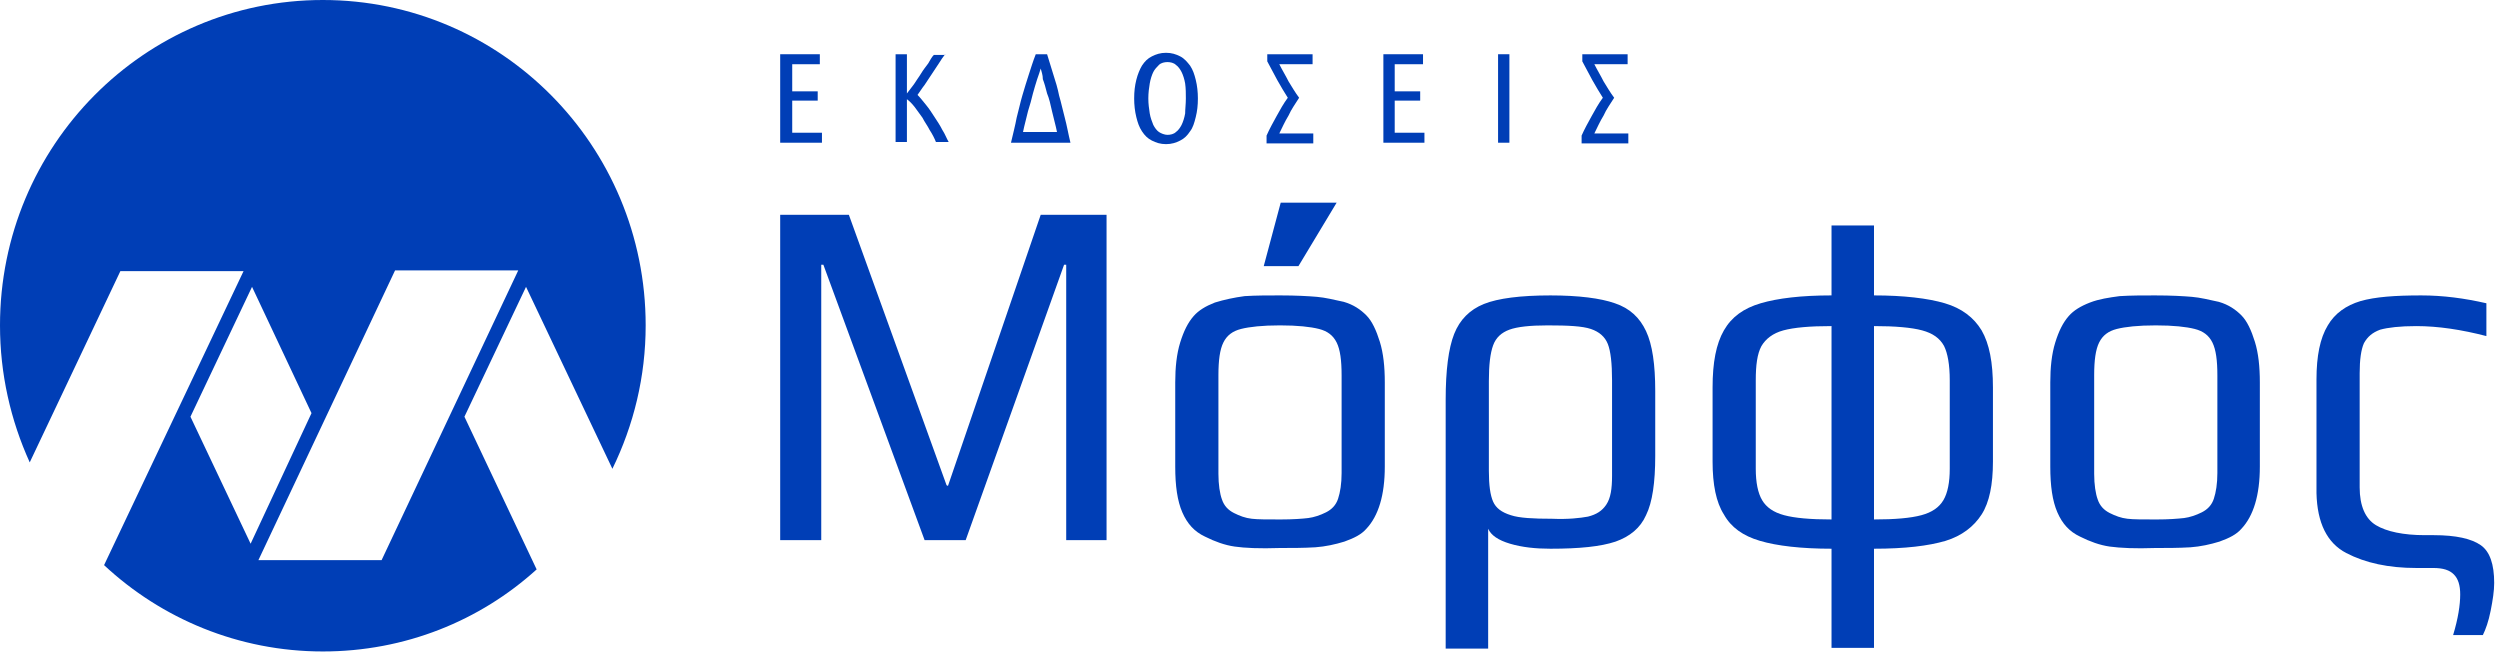
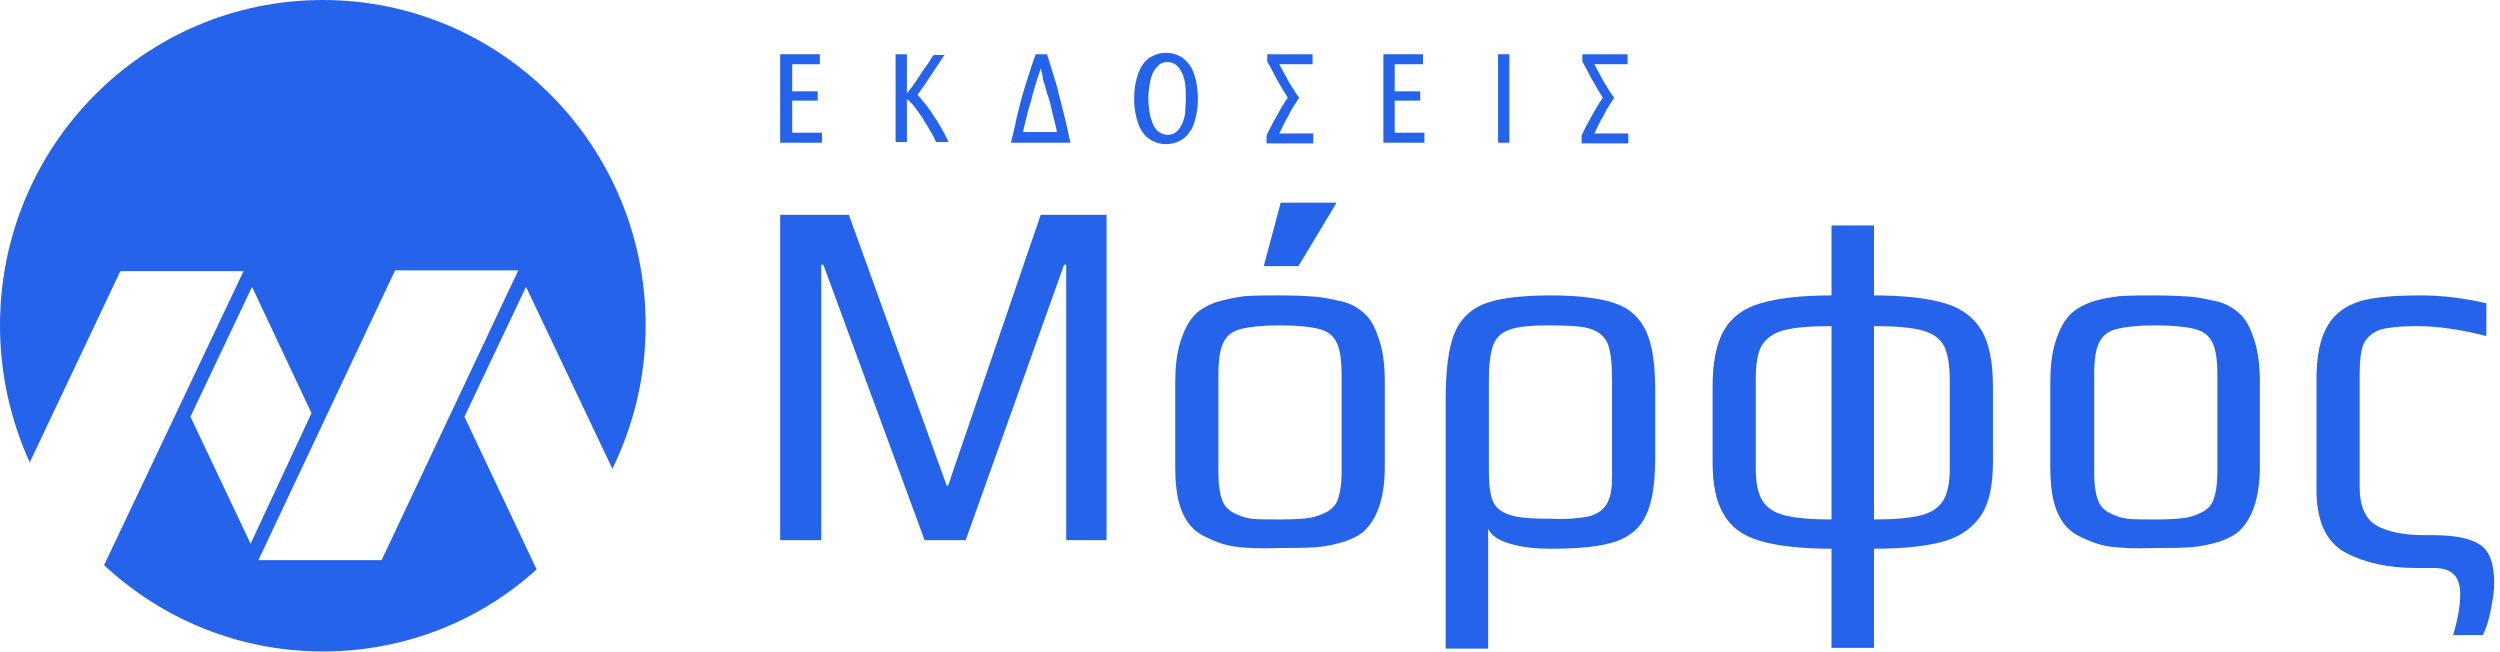
<svg xmlns="http://www.w3.org/2000/svg" width="307" height="80" viewBox="0 0 307 80" fill="none">
-   <path d="M151.621 67.119C150.404 66.944 149.187 66.506 147.97 65.893C146.666 65.279 145.797 64.316 145.188 62.913C144.579 61.511 144.319 59.671 144.319 57.306V46.966C144.319 45.126 144.492 43.461 144.927 42.059C145.362 40.657 145.883 39.606 146.579 38.817C147.188 38.116 148.057 37.59 149.187 37.152C150.317 36.802 151.535 36.539 152.839 36.364C154.23 36.276 155.708 36.276 157.186 36.276C159.185 36.276 160.663 36.364 161.706 36.451C162.75 36.539 163.793 36.802 165.01 37.065C166.227 37.415 167.097 38.029 167.792 38.73C168.488 39.431 169.009 40.57 169.444 41.971C169.879 43.373 170.053 45.038 170.053 46.966V57.306C170.053 60.81 169.27 63.352 167.792 64.929C167.184 65.63 166.314 66.068 165.097 66.506C163.967 66.856 162.75 67.119 161.533 67.207C160.055 67.295 158.577 67.295 157.186 67.295C154.664 67.382 152.839 67.295 151.621 67.119ZM160.663 63.614C161.359 63.527 162.141 63.264 162.837 62.913C163.532 62.563 164.054 62.037 164.315 61.249C164.575 60.46 164.749 59.409 164.749 58.094V46.09C164.749 44.25 164.575 42.935 164.141 42.059C163.706 41.183 163.01 40.657 161.967 40.394C160.924 40.132 159.359 39.956 157.186 39.956C155.012 39.956 153.447 40.132 152.404 40.394C151.361 40.657 150.665 41.183 150.23 42.059C149.796 42.935 149.622 44.25 149.622 46.09V58.182C149.622 59.496 149.796 60.635 150.057 61.336C150.317 62.125 150.839 62.651 151.535 63.001C152.23 63.352 152.926 63.614 153.708 63.702C154.404 63.79 155.621 63.79 157.272 63.79C158.75 63.79 159.968 63.702 160.663 63.614ZM157.272 24.885H164.141L159.446 32.684H155.186L157.272 24.885Z" fill="#003EB6" />
-   <path d="M177.529 49.07C177.529 45.477 177.877 42.761 178.572 41.008C179.268 39.256 180.485 38.029 182.224 37.328C183.963 36.627 186.745 36.277 190.396 36.277C193.874 36.277 196.569 36.627 198.308 37.241C200.133 37.854 201.35 38.993 202.133 40.658C202.915 42.323 203.263 44.776 203.263 48.018V55.992C203.263 59.234 202.915 61.688 202.133 63.265C201.437 64.842 200.133 65.894 198.395 66.507C196.569 67.12 193.961 67.383 190.396 67.383C188.57 67.383 186.919 67.208 185.441 66.77C183.963 66.332 183.093 65.718 182.746 64.93V79.65H177.529V49.07ZM195.004 63.44C196.047 63.177 196.743 62.739 197.264 61.95C197.786 61.162 197.96 60.023 197.96 58.446V46.704C197.96 44.601 197.786 43.111 197.438 42.235C197.09 41.359 196.395 40.746 195.352 40.395C194.308 40.045 192.57 39.957 190.048 39.957C187.875 39.957 186.31 40.132 185.354 40.483C184.397 40.833 183.702 41.447 183.354 42.41C183.006 43.374 182.833 44.776 182.833 46.792V57.832C182.833 59.585 183.006 60.811 183.354 61.6C183.702 62.389 184.397 62.914 185.528 63.265C186.571 63.615 188.31 63.703 190.57 63.703C192.57 63.791 194.048 63.615 195.004 63.44Z" fill="#003EB6" />
-   <path d="M224.911 67.383C221.173 67.383 218.217 67.032 216.13 66.419C214.044 65.806 212.566 64.754 211.696 63.177C210.74 61.687 210.305 59.497 210.305 56.693V47.58C210.305 44.513 210.74 42.235 211.696 40.57C212.653 38.905 214.131 37.854 216.217 37.24C218.304 36.627 221.173 36.276 224.911 36.276V27.689H230.127V36.276C233.779 36.276 236.735 36.627 238.821 37.24C240.908 37.854 242.386 38.993 243.342 40.57C244.298 42.235 244.733 44.513 244.733 47.58V56.693C244.733 59.497 244.298 61.687 243.342 63.177C242.386 64.666 240.908 65.806 238.908 66.419C236.822 67.032 233.953 67.383 230.127 67.383V79.562H224.911V67.383ZM224.911 40.044C222.216 40.044 220.303 40.22 218.999 40.57C217.695 40.921 216.826 41.621 216.304 42.498C215.782 43.462 215.608 44.864 215.608 46.704V57.569C215.608 59.234 215.869 60.548 216.391 61.424C216.913 62.301 217.782 62.914 219.086 63.264C220.39 63.615 222.303 63.79 224.911 63.79V40.044ZM235.952 63.264C237.256 62.914 238.126 62.301 238.647 61.424C239.169 60.548 239.43 59.234 239.43 57.569V46.704C239.43 44.776 239.169 43.374 238.734 42.498C238.213 41.534 237.343 40.921 236.039 40.57C234.735 40.22 232.735 40.044 230.127 40.044V63.79C232.735 63.79 234.648 63.615 235.952 63.264Z" fill="#003EB6" />
-   <path d="M259.078 67.12C257.861 66.945 256.644 66.507 255.427 65.894C254.122 65.28 253.253 64.316 252.644 62.914C252.036 61.512 251.775 59.672 251.775 57.306V46.967C251.775 45.127 251.949 43.462 252.384 42.06C252.818 40.658 253.34 39.607 254.035 38.818C254.644 38.117 255.513 37.591 256.644 37.153C257.774 36.715 258.991 36.54 260.295 36.364C261.686 36.277 263.164 36.277 264.642 36.277C266.642 36.277 268.12 36.364 269.163 36.452C270.206 36.54 271.249 36.803 272.467 37.066C273.684 37.416 274.553 38.029 275.249 38.73C275.944 39.431 276.466 40.57 276.9 41.972C277.335 43.374 277.509 45.039 277.509 46.967V57.306C277.509 60.811 276.727 63.352 275.249 64.93C274.64 65.631 273.771 66.069 272.553 66.507C271.423 66.857 270.206 67.12 268.989 67.208C267.511 67.296 266.033 67.296 264.642 67.296C262.208 67.383 260.382 67.296 259.078 67.12ZM268.207 63.615C268.902 63.528 269.684 63.265 270.38 62.914C271.076 62.564 271.597 62.038 271.858 61.249C272.119 60.461 272.293 59.409 272.293 58.095V46.091C272.293 44.251 272.119 42.936 271.684 42.06C271.249 41.184 270.554 40.658 269.511 40.395C268.467 40.132 266.902 39.957 264.729 39.957C262.555 39.957 260.991 40.132 259.947 40.395C258.904 40.658 258.209 41.184 257.774 42.06C257.339 42.936 257.165 44.251 257.165 46.091V58.183C257.165 59.497 257.339 60.636 257.6 61.337C257.861 62.126 258.382 62.651 259.078 63.002C259.773 63.352 260.469 63.615 261.251 63.703C261.947 63.791 263.164 63.791 264.816 63.791C266.294 63.791 267.424 63.703 268.207 63.615Z" fill="#003EB6" />
-   <path d="M301.243 77.986C301.852 75.97 302.113 74.305 302.113 72.991C302.113 71.852 301.852 71.063 301.33 70.537C300.809 70.012 300.026 69.749 298.809 69.749H296.722C293.332 69.749 290.463 69.136 288.116 67.909C285.768 66.682 284.551 64.229 284.464 60.548V46.616C284.464 43.725 284.899 41.534 285.855 39.957C286.725 38.467 288.116 37.504 289.854 36.978C291.68 36.452 294.114 36.277 297.331 36.277C300.026 36.277 302.634 36.627 305.329 37.241V41.271C302.287 40.483 299.418 40.045 296.722 40.045C294.723 40.045 293.245 40.22 292.289 40.483C291.332 40.833 290.724 41.359 290.289 42.148C289.941 42.936 289.767 44.163 289.767 45.828V59.847C289.767 62.126 290.463 63.703 291.767 64.492C293.071 65.28 295.158 65.718 297.766 65.718H298.896C301.591 65.718 303.504 66.156 304.634 66.945C305.764 67.734 306.286 69.311 306.286 71.589C306.286 72.553 306.112 73.692 305.851 75.006C305.59 76.321 305.242 77.284 304.895 77.986H301.243Z" fill="#003EB6" />
-   <path d="M95.807 26.375H104.24L116.237 59.584L116.411 59.671L127.8 26.375H135.885V66.331H130.93V32.508H130.669L118.585 66.331H113.542L101.11 32.508H100.849V66.331H95.807V26.375Z" fill="#003EB6" />
-   <path d="M57.032 51.172L64.596 35.224L75.202 57.569C77.81 52.223 79.288 46.265 79.288 39.956C79.288 17.875 61.553 0 39.644 0C17.735 0 0 17.875 0 39.956C0 45.915 1.304 51.61 3.651 56.78L14.78 33.297H29.907L12.78 69.398C19.822 75.969 29.298 80 39.644 80C49.729 80 58.945 76.232 65.9 69.923L57.032 51.172ZM23.387 51.172L30.95 35.224L38.253 50.734L30.776 66.769L23.387 51.172ZM31.733 68.784L48.512 33.209H63.639L46.86 68.784H31.733Z" fill="#003EB6" />
-   <path d="M95.807 17.526V6.66H100.675V7.887H97.285V11.217H100.414V12.356H97.285V16.299H100.936V17.526H95.807Z" fill="#003EB6" />
-   <path d="M116.063 6.66C115.803 7.011 115.542 7.361 115.281 7.8C115.02 8.238 114.672 8.676 114.412 9.114C114.151 9.552 113.803 9.99 113.542 10.428C113.194 10.866 112.934 11.305 112.673 11.655C113.021 12.005 113.281 12.356 113.716 12.882C114.151 13.408 114.412 13.846 114.759 14.371C115.107 14.897 115.455 15.423 115.716 15.948C116.063 16.474 116.237 17 116.498 17.438H114.933C114.759 17 114.499 16.474 114.151 15.948C113.89 15.423 113.542 14.985 113.281 14.459C112.934 14.021 112.673 13.583 112.325 13.145C111.977 12.707 111.716 12.444 111.369 12.181V17.438H109.978V6.66H111.369V11.48C111.63 11.129 111.89 10.779 112.238 10.341C112.499 9.903 112.847 9.464 113.107 9.026C113.368 8.588 113.716 8.15 113.977 7.8C114.238 7.361 114.412 7.011 114.672 6.748H116.063V6.66Z" fill="#003EB6" />
-   <path d="M124.149 17.526C124.409 16.387 124.67 15.423 124.844 14.459C125.105 13.495 125.279 12.619 125.54 11.743C125.8 10.866 126.061 9.99 126.322 9.202C126.583 8.413 126.844 7.537 127.191 6.66H128.582C128.843 7.537 129.104 8.325 129.365 9.202C129.626 9.99 129.887 10.866 130.06 11.743C130.321 12.619 130.495 13.495 130.756 14.459C131.017 15.423 131.191 16.474 131.451 17.526H124.149ZM127.8 8.413C127.713 8.763 127.539 9.202 127.365 9.727C127.191 10.253 127.018 10.866 126.844 11.48C126.67 12.181 126.496 12.882 126.235 13.67C126.061 14.459 125.8 15.335 125.627 16.211H129.8C129.626 15.335 129.365 14.459 129.191 13.67C129.017 12.882 128.843 12.093 128.582 11.48C128.409 10.779 128.235 10.165 128.061 9.727C128.061 9.202 127.887 8.763 127.8 8.413Z" fill="#003EB6" />
-   <path d="M147.101 12.092C147.101 12.968 147.014 13.669 146.84 14.37C146.666 15.071 146.492 15.684 146.144 16.122C145.797 16.648 145.449 16.998 144.927 17.261C144.405 17.524 143.884 17.7 143.188 17.7C142.493 17.7 141.971 17.524 141.45 17.261C140.928 16.998 140.58 16.648 140.232 16.122C139.885 15.597 139.711 15.071 139.537 14.37C139.363 13.669 139.276 12.88 139.276 12.092C139.276 11.215 139.363 10.514 139.537 9.813C139.711 9.112 139.972 8.499 140.232 8.061C140.58 7.535 140.928 7.185 141.45 6.922C141.971 6.659 142.493 6.484 143.188 6.484C143.884 6.484 144.405 6.659 144.927 6.922C145.449 7.185 145.797 7.623 146.144 8.061C146.492 8.587 146.666 9.112 146.84 9.813C147.014 10.514 147.101 11.303 147.101 12.092ZM145.623 12.092C145.623 11.478 145.623 10.865 145.536 10.252C145.449 9.726 145.275 9.2 145.101 8.85C144.927 8.499 144.666 8.149 144.405 7.973C144.145 7.71 143.71 7.623 143.362 7.623C143.014 7.623 142.58 7.71 142.319 7.973C142.058 8.236 141.797 8.499 141.623 8.85C141.45 9.2 141.276 9.726 141.189 10.252C141.102 10.777 141.015 11.391 141.015 12.092C141.015 12.793 141.102 13.318 141.189 13.932C141.276 14.457 141.45 14.896 141.623 15.334C141.797 15.684 142.058 16.035 142.319 16.21C142.58 16.385 143.014 16.56 143.362 16.56C143.71 16.56 144.145 16.473 144.405 16.21C144.666 16.035 144.927 15.684 145.101 15.334C145.275 14.983 145.449 14.457 145.536 13.932C145.536 13.406 145.623 12.793 145.623 12.092Z" fill="#003EB6" />
-   <path d="M157.099 7.887C157.446 8.588 157.881 9.289 158.229 9.99C158.663 10.691 159.011 11.305 159.533 12.005C159.098 12.707 158.576 13.408 158.229 14.196C157.794 14.897 157.446 15.686 157.099 16.387H161.272V17.613H155.534V16.649C155.881 15.861 156.316 15.072 156.751 14.284C157.185 13.495 157.62 12.707 158.142 12.005C157.707 11.305 157.272 10.604 156.838 9.815C156.403 9.026 156.055 8.325 155.621 7.537V6.66H161.185V7.887H157.099Z" fill="#003EB6" />
-   <path d="M169.879 17.526V6.66H174.747V7.887H171.27V11.217H174.399V12.356H171.27V16.299H174.921V17.526H169.879Z" fill="#003EB6" />
-   <path d="M183.963 6.66H185.354V17.526H183.963V6.66Z" fill="#003EB6" />
-   <path d="M195.786 7.887C196.134 8.588 196.569 9.289 196.917 9.99C197.351 10.691 197.699 11.305 198.221 12.005C197.786 12.707 197.264 13.408 196.917 14.196C196.482 14.897 196.134 15.686 195.786 16.387H199.959V17.613H194.221V16.649C194.569 15.861 195.004 15.072 195.439 14.284C195.873 13.495 196.308 12.707 196.83 12.005C196.395 11.305 195.96 10.604 195.525 9.815C195.091 9.026 194.743 8.325 194.308 7.537V6.66H199.872V7.887H195.786Z" fill="#003EB6" />
+   <path d="M151.621 67.119C150.404 66.944 149.187 66.506 147.97 65.893C146.666 65.279 145.797 64.316 145.188 62.913C144.579 61.511 144.319 59.671 144.319 57.306V46.966C144.319 45.126 144.492 43.461 144.927 42.059C145.362 40.657 145.883 39.606 146.579 38.817C147.188 38.116 148.057 37.59 149.187 37.152C150.317 36.802 151.535 36.539 152.839 36.364C154.23 36.276 155.708 36.276 157.186 36.276C159.185 36.276 160.663 36.364 161.706 36.451C162.75 36.539 163.793 36.802 165.01 37.065C166.227 37.415 167.097 38.029 167.792 38.73C168.488 39.431 169.009 40.57 169.444 41.971C169.879 43.373 170.053 45.038 170.053 46.966V57.306C170.053 60.81 169.27 63.352 167.792 64.929C167.184 65.63 166.314 66.068 165.097 66.506C163.967 66.856 162.75 67.119 161.533 67.207C160.055 67.295 158.577 67.295 157.186 67.295C154.664 67.382 152.839 67.295 151.621 67.119ZM160.663 63.614C161.359 63.527 162.141 63.264 162.837 62.913C163.532 62.563 164.054 62.037 164.315 61.249C164.575 60.46 164.749 59.409 164.749 58.094V46.09C164.749 44.25 164.575 42.935 164.141 42.059C163.706 41.183 163.01 40.657 161.967 40.394C160.924 40.132 159.359 39.956 157.186 39.956C155.012 39.956 153.447 40.132 152.404 40.394C151.361 40.657 150.665 41.183 150.23 42.059C149.796 42.935 149.622 44.25 149.622 46.09V58.182C149.622 59.496 149.796 60.635 150.057 61.336C150.317 62.125 150.839 62.651 151.535 63.001C152.23 63.352 152.926 63.614 153.708 63.702C154.404 63.79 155.621 63.79 157.272 63.79C158.75 63.79 159.968 63.702 160.663 63.614ZM157.272 24.885H164.141L159.446 32.684H155.186L157.272 24.885Z" fill="#2563eb" />
+   <path d="M177.529 49.07C177.529 45.477 177.877 42.761 178.572 41.008C179.268 39.256 180.485 38.029 182.224 37.328C183.963 36.627 186.745 36.277 190.396 36.277C193.874 36.277 196.569 36.627 198.308 37.241C200.133 37.854 201.35 38.993 202.133 40.658C202.915 42.323 203.263 44.776 203.263 48.018V55.992C203.263 59.234 202.915 61.688 202.133 63.265C201.437 64.842 200.133 65.894 198.395 66.507C196.569 67.12 193.961 67.383 190.396 67.383C188.57 67.383 186.919 67.208 185.441 66.77C183.963 66.332 183.093 65.718 182.746 64.93V79.65H177.529V49.07ZM195.004 63.44C196.047 63.177 196.743 62.739 197.264 61.95C197.786 61.162 197.96 60.023 197.96 58.446V46.704C197.96 44.601 197.786 43.111 197.438 42.235C197.09 41.359 196.395 40.746 195.352 40.395C194.308 40.045 192.57 39.957 190.048 39.957C187.875 39.957 186.31 40.132 185.354 40.483C184.397 40.833 183.702 41.447 183.354 42.41C183.006 43.374 182.833 44.776 182.833 46.792V57.832C182.833 59.585 183.006 60.811 183.354 61.6C183.702 62.389 184.397 62.914 185.528 63.265C186.571 63.615 188.31 63.703 190.57 63.703C192.57 63.791 194.048 63.615 195.004 63.44Z" fill="#2563eb" />
+   <path d="M224.911 67.383C221.173 67.383 218.217 67.032 216.13 66.419C214.044 65.806 212.566 64.754 211.696 63.177C210.74 61.687 210.305 59.497 210.305 56.693V47.58C210.305 44.513 210.74 42.235 211.696 40.57C212.653 38.905 214.131 37.854 216.217 37.24C218.304 36.627 221.173 36.276 224.911 36.276V27.689H230.127V36.276C233.779 36.276 236.735 36.627 238.821 37.24C240.908 37.854 242.386 38.993 243.342 40.57C244.298 42.235 244.733 44.513 244.733 47.58V56.693C244.733 59.497 244.298 61.687 243.342 63.177C242.386 64.666 240.908 65.806 238.908 66.419C236.822 67.032 233.953 67.383 230.127 67.383V79.562H224.911V67.383ZM224.911 40.044C222.216 40.044 220.303 40.22 218.999 40.57C217.695 40.921 216.826 41.621 216.304 42.498C215.782 43.462 215.608 44.864 215.608 46.704V57.569C215.608 59.234 215.869 60.548 216.391 61.424C216.913 62.301 217.782 62.914 219.086 63.264C220.39 63.615 222.303 63.79 224.911 63.79V40.044ZM235.952 63.264C237.256 62.914 238.126 62.301 238.647 61.424C239.169 60.548 239.43 59.234 239.43 57.569V46.704C239.43 44.776 239.169 43.374 238.734 42.498C238.213 41.534 237.343 40.921 236.039 40.57C234.735 40.22 232.735 40.044 230.127 40.044V63.79C232.735 63.79 234.648 63.615 235.952 63.264Z" fill="#2563eb" />
+   <path d="M259.078 67.12C257.861 66.945 256.644 66.507 255.427 65.894C254.122 65.28 253.253 64.316 252.644 62.914C252.036 61.512 251.775 59.672 251.775 57.306V46.967C251.775 45.127 251.949 43.462 252.384 42.06C252.818 40.658 253.34 39.607 254.035 38.818C254.644 38.117 255.513 37.591 256.644 37.153C257.774 36.715 258.991 36.54 260.295 36.364C261.686 36.277 263.164 36.277 264.642 36.277C266.642 36.277 268.12 36.364 269.163 36.452C270.206 36.54 271.249 36.803 272.467 37.066C273.684 37.416 274.553 38.029 275.249 38.73C275.944 39.431 276.466 40.57 276.9 41.972C277.335 43.374 277.509 45.039 277.509 46.967V57.306C277.509 60.811 276.727 63.352 275.249 64.93C274.64 65.631 273.771 66.069 272.553 66.507C271.423 66.857 270.206 67.12 268.989 67.208C267.511 67.296 266.033 67.296 264.642 67.296C262.208 67.383 260.382 67.296 259.078 67.12ZM268.207 63.615C268.902 63.528 269.684 63.265 270.38 62.914C271.076 62.564 271.597 62.038 271.858 61.249C272.119 60.461 272.293 59.409 272.293 58.095V46.091C272.293 44.251 272.119 42.936 271.684 42.06C271.249 41.184 270.554 40.658 269.511 40.395C268.467 40.132 266.902 39.957 264.729 39.957C262.555 39.957 260.991 40.132 259.947 40.395C258.904 40.658 258.209 41.184 257.774 42.06C257.339 42.936 257.165 44.251 257.165 46.091V58.183C257.165 59.497 257.339 60.636 257.6 61.337C257.861 62.126 258.382 62.651 259.078 63.002C259.773 63.352 260.469 63.615 261.251 63.703C261.947 63.791 263.164 63.791 264.816 63.791C266.294 63.791 267.424 63.703 268.207 63.615Z" fill="#2563eb" />
+   <path d="M301.243 77.986C301.852 75.97 302.113 74.305 302.113 72.991C302.113 71.852 301.852 71.063 301.33 70.537C300.809 70.012 300.026 69.749 298.809 69.749H296.722C293.332 69.749 290.463 69.136 288.116 67.909C285.768 66.682 284.551 64.229 284.464 60.548V46.616C284.464 43.725 284.899 41.534 285.855 39.957C286.725 38.467 288.116 37.504 289.854 36.978C291.68 36.452 294.114 36.277 297.331 36.277C300.026 36.277 302.634 36.627 305.329 37.241V41.271C302.287 40.483 299.418 40.045 296.722 40.045C294.723 40.045 293.245 40.22 292.289 40.483C291.332 40.833 290.724 41.359 290.289 42.148C289.941 42.936 289.767 44.163 289.767 45.828V59.847C289.767 62.126 290.463 63.703 291.767 64.492C293.071 65.28 295.158 65.718 297.766 65.718H298.896C301.591 65.718 303.504 66.156 304.634 66.945C305.764 67.734 306.286 69.311 306.286 71.589C306.286 72.553 306.112 73.692 305.851 75.006C305.59 76.321 305.242 77.284 304.895 77.986H301.243Z" fill="#2563eb" />
+   <path d="M95.807 26.375H104.24L116.237 59.584L116.411 59.671L127.8 26.375H135.885V66.331H130.93V32.508H130.669L118.585 66.331H113.542L101.11 32.508H100.849V66.331H95.807V26.375Z" fill="#2563eb" />
+   <path d="M57.032 51.172L64.596 35.224L75.202 57.569C77.81 52.223 79.288 46.265 79.288 39.956C79.288 17.875 61.553 0 39.644 0C17.735 0 0 17.875 0 39.956C0 45.915 1.304 51.61 3.651 56.78L14.78 33.297H29.907L12.78 69.398C19.822 75.969 29.298 80 39.644 80C49.729 80 58.945 76.232 65.9 69.923L57.032 51.172ZM23.387 51.172L30.95 35.224L38.253 50.734L30.776 66.769L23.387 51.172ZM31.733 68.784L48.512 33.209H63.639L46.86 68.784H31.733Z" fill="#2563eb" />
+   <path d="M95.807 17.526V6.66H100.675V7.887H97.285V11.217H100.414V12.356H97.285V16.299H100.936V17.526H95.807Z" fill="#2563eb" />
+   <path d="M116.063 6.66C115.803 7.011 115.542 7.361 115.281 7.8C115.02 8.238 114.672 8.676 114.412 9.114C114.151 9.552 113.803 9.99 113.542 10.428C113.194 10.866 112.934 11.305 112.673 11.655C113.021 12.005 113.281 12.356 113.716 12.882C114.151 13.408 114.412 13.846 114.759 14.371C115.107 14.897 115.455 15.423 115.716 15.948C116.063 16.474 116.237 17 116.498 17.438H114.933C114.759 17 114.499 16.474 114.151 15.948C113.89 15.423 113.542 14.985 113.281 14.459C112.934 14.021 112.673 13.583 112.325 13.145C111.977 12.707 111.716 12.444 111.369 12.181V17.438H109.978V6.66H111.369V11.48C111.63 11.129 111.89 10.779 112.238 10.341C112.499 9.903 112.847 9.464 113.107 9.026C113.368 8.588 113.716 8.15 113.977 7.8C114.238 7.361 114.412 7.011 114.672 6.748H116.063V6.66Z" fill="#2563eb" />
+   <path d="M124.149 17.526C124.409 16.387 124.67 15.423 124.844 14.459C125.105 13.495 125.279 12.619 125.54 11.743C125.8 10.866 126.061 9.99 126.322 9.202C126.583 8.413 126.844 7.537 127.191 6.66H128.582C128.843 7.537 129.104 8.325 129.365 9.202C129.626 9.99 129.887 10.866 130.06 11.743C130.321 12.619 130.495 13.495 130.756 14.459C131.017 15.423 131.191 16.474 131.451 17.526H124.149ZM127.8 8.413C127.713 8.763 127.539 9.202 127.365 9.727C127.191 10.253 127.018 10.866 126.844 11.48C126.67 12.181 126.496 12.882 126.235 13.67C126.061 14.459 125.8 15.335 125.627 16.211H129.8C129.626 15.335 129.365 14.459 129.191 13.67C129.017 12.882 128.843 12.093 128.582 11.48C128.409 10.779 128.235 10.165 128.061 9.727C128.061 9.202 127.887 8.763 127.8 8.413Z" fill="#2563eb" />
+   <path d="M147.101 12.092C147.101 12.968 147.014 13.669 146.84 14.37C146.666 15.071 146.492 15.684 146.144 16.122C145.797 16.648 145.449 16.998 144.927 17.261C144.405 17.524 143.884 17.7 143.188 17.7C142.493 17.7 141.971 17.524 141.45 17.261C140.928 16.998 140.58 16.648 140.232 16.122C139.885 15.597 139.711 15.071 139.537 14.37C139.363 13.669 139.276 12.88 139.276 12.092C139.276 11.215 139.363 10.514 139.537 9.813C139.711 9.112 139.972 8.499 140.232 8.061C140.58 7.535 140.928 7.185 141.45 6.922C141.971 6.659 142.493 6.484 143.188 6.484C143.884 6.484 144.405 6.659 144.927 6.922C145.449 7.185 145.797 7.623 146.144 8.061C146.492 8.587 146.666 9.112 146.84 9.813C147.014 10.514 147.101 11.303 147.101 12.092ZM145.623 12.092C145.623 11.478 145.623 10.865 145.536 10.252C145.449 9.726 145.275 9.2 145.101 8.85C144.927 8.499 144.666 8.149 144.405 7.973C144.145 7.71 143.71 7.623 143.362 7.623C143.014 7.623 142.58 7.71 142.319 7.973C142.058 8.236 141.797 8.499 141.623 8.85C141.45 9.2 141.276 9.726 141.189 10.252C141.102 10.777 141.015 11.391 141.015 12.092C141.015 12.793 141.102 13.318 141.189 13.932C141.276 14.457 141.45 14.896 141.623 15.334C141.797 15.684 142.058 16.035 142.319 16.21C142.58 16.385 143.014 16.56 143.362 16.56C143.71 16.56 144.145 16.473 144.405 16.21C144.666 16.035 144.927 15.684 145.101 15.334C145.275 14.983 145.449 14.457 145.536 13.932C145.536 13.406 145.623 12.793 145.623 12.092Z" fill="#2563eb" />
+   <path d="M157.099 7.887C157.446 8.588 157.881 9.289 158.229 9.99C158.663 10.691 159.011 11.305 159.533 12.005C159.098 12.707 158.576 13.408 158.229 14.196C157.794 14.897 157.446 15.686 157.099 16.387H161.272V17.613H155.534V16.649C155.881 15.861 156.316 15.072 156.751 14.284C157.185 13.495 157.62 12.707 158.142 12.005C157.707 11.305 157.272 10.604 156.838 9.815C156.403 9.026 156.055 8.325 155.621 7.537V6.66H161.185V7.887H157.099Z" fill="#2563eb" />
+   <path d="M169.879 17.526V6.66H174.747V7.887H171.27V11.217H174.399V12.356H171.27V16.299H174.921V17.526H169.879Z" fill="#2563eb" />
+   <path d="M183.963 6.66H185.354V17.526H183.963V6.66Z" fill="#2563eb" />
+   <path d="M195.786 7.887C196.134 8.588 196.569 9.289 196.917 9.99C197.351 10.691 197.699 11.305 198.221 12.005C197.786 12.707 197.264 13.408 196.917 14.196C196.482 14.897 196.134 15.686 195.786 16.387H199.959V17.613H194.221V16.649C194.569 15.861 195.004 15.072 195.439 14.284C195.873 13.495 196.308 12.707 196.83 12.005C196.395 11.305 195.96 10.604 195.525 9.815C195.091 9.026 194.743 8.325 194.308 7.537V6.66H199.872V7.887H195.786Z" fill="#2563eb" />
</svg>
